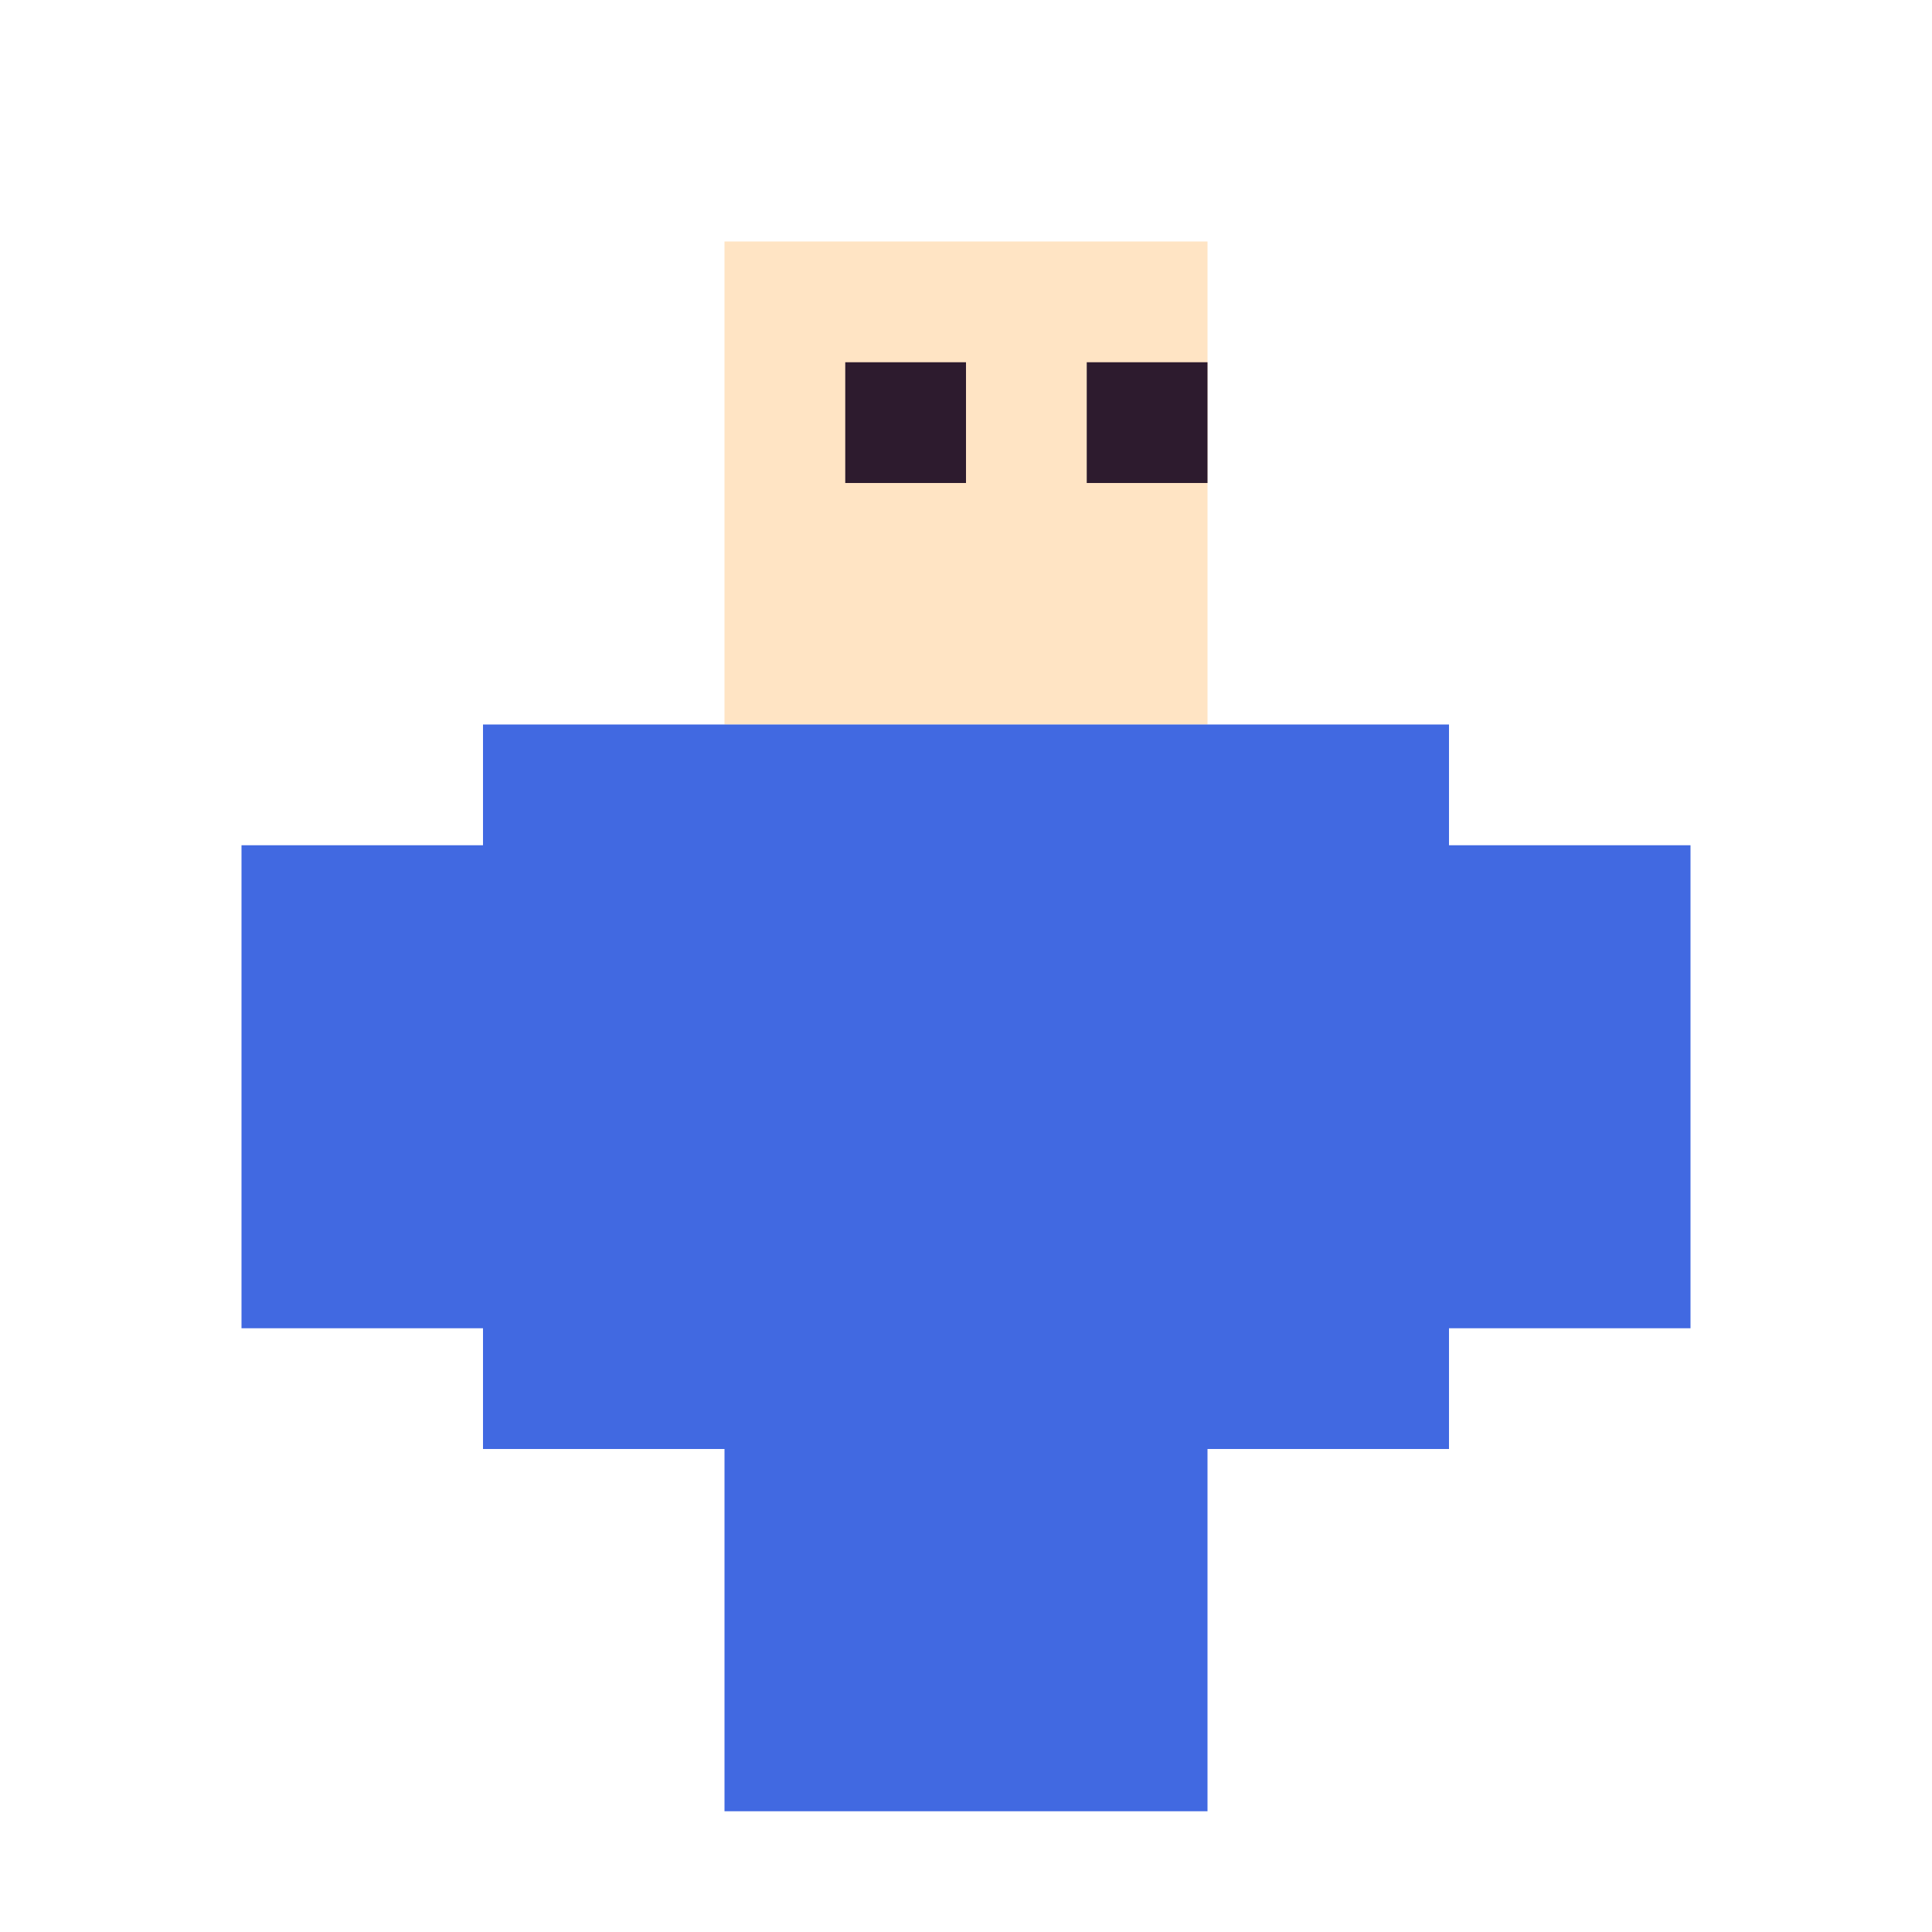
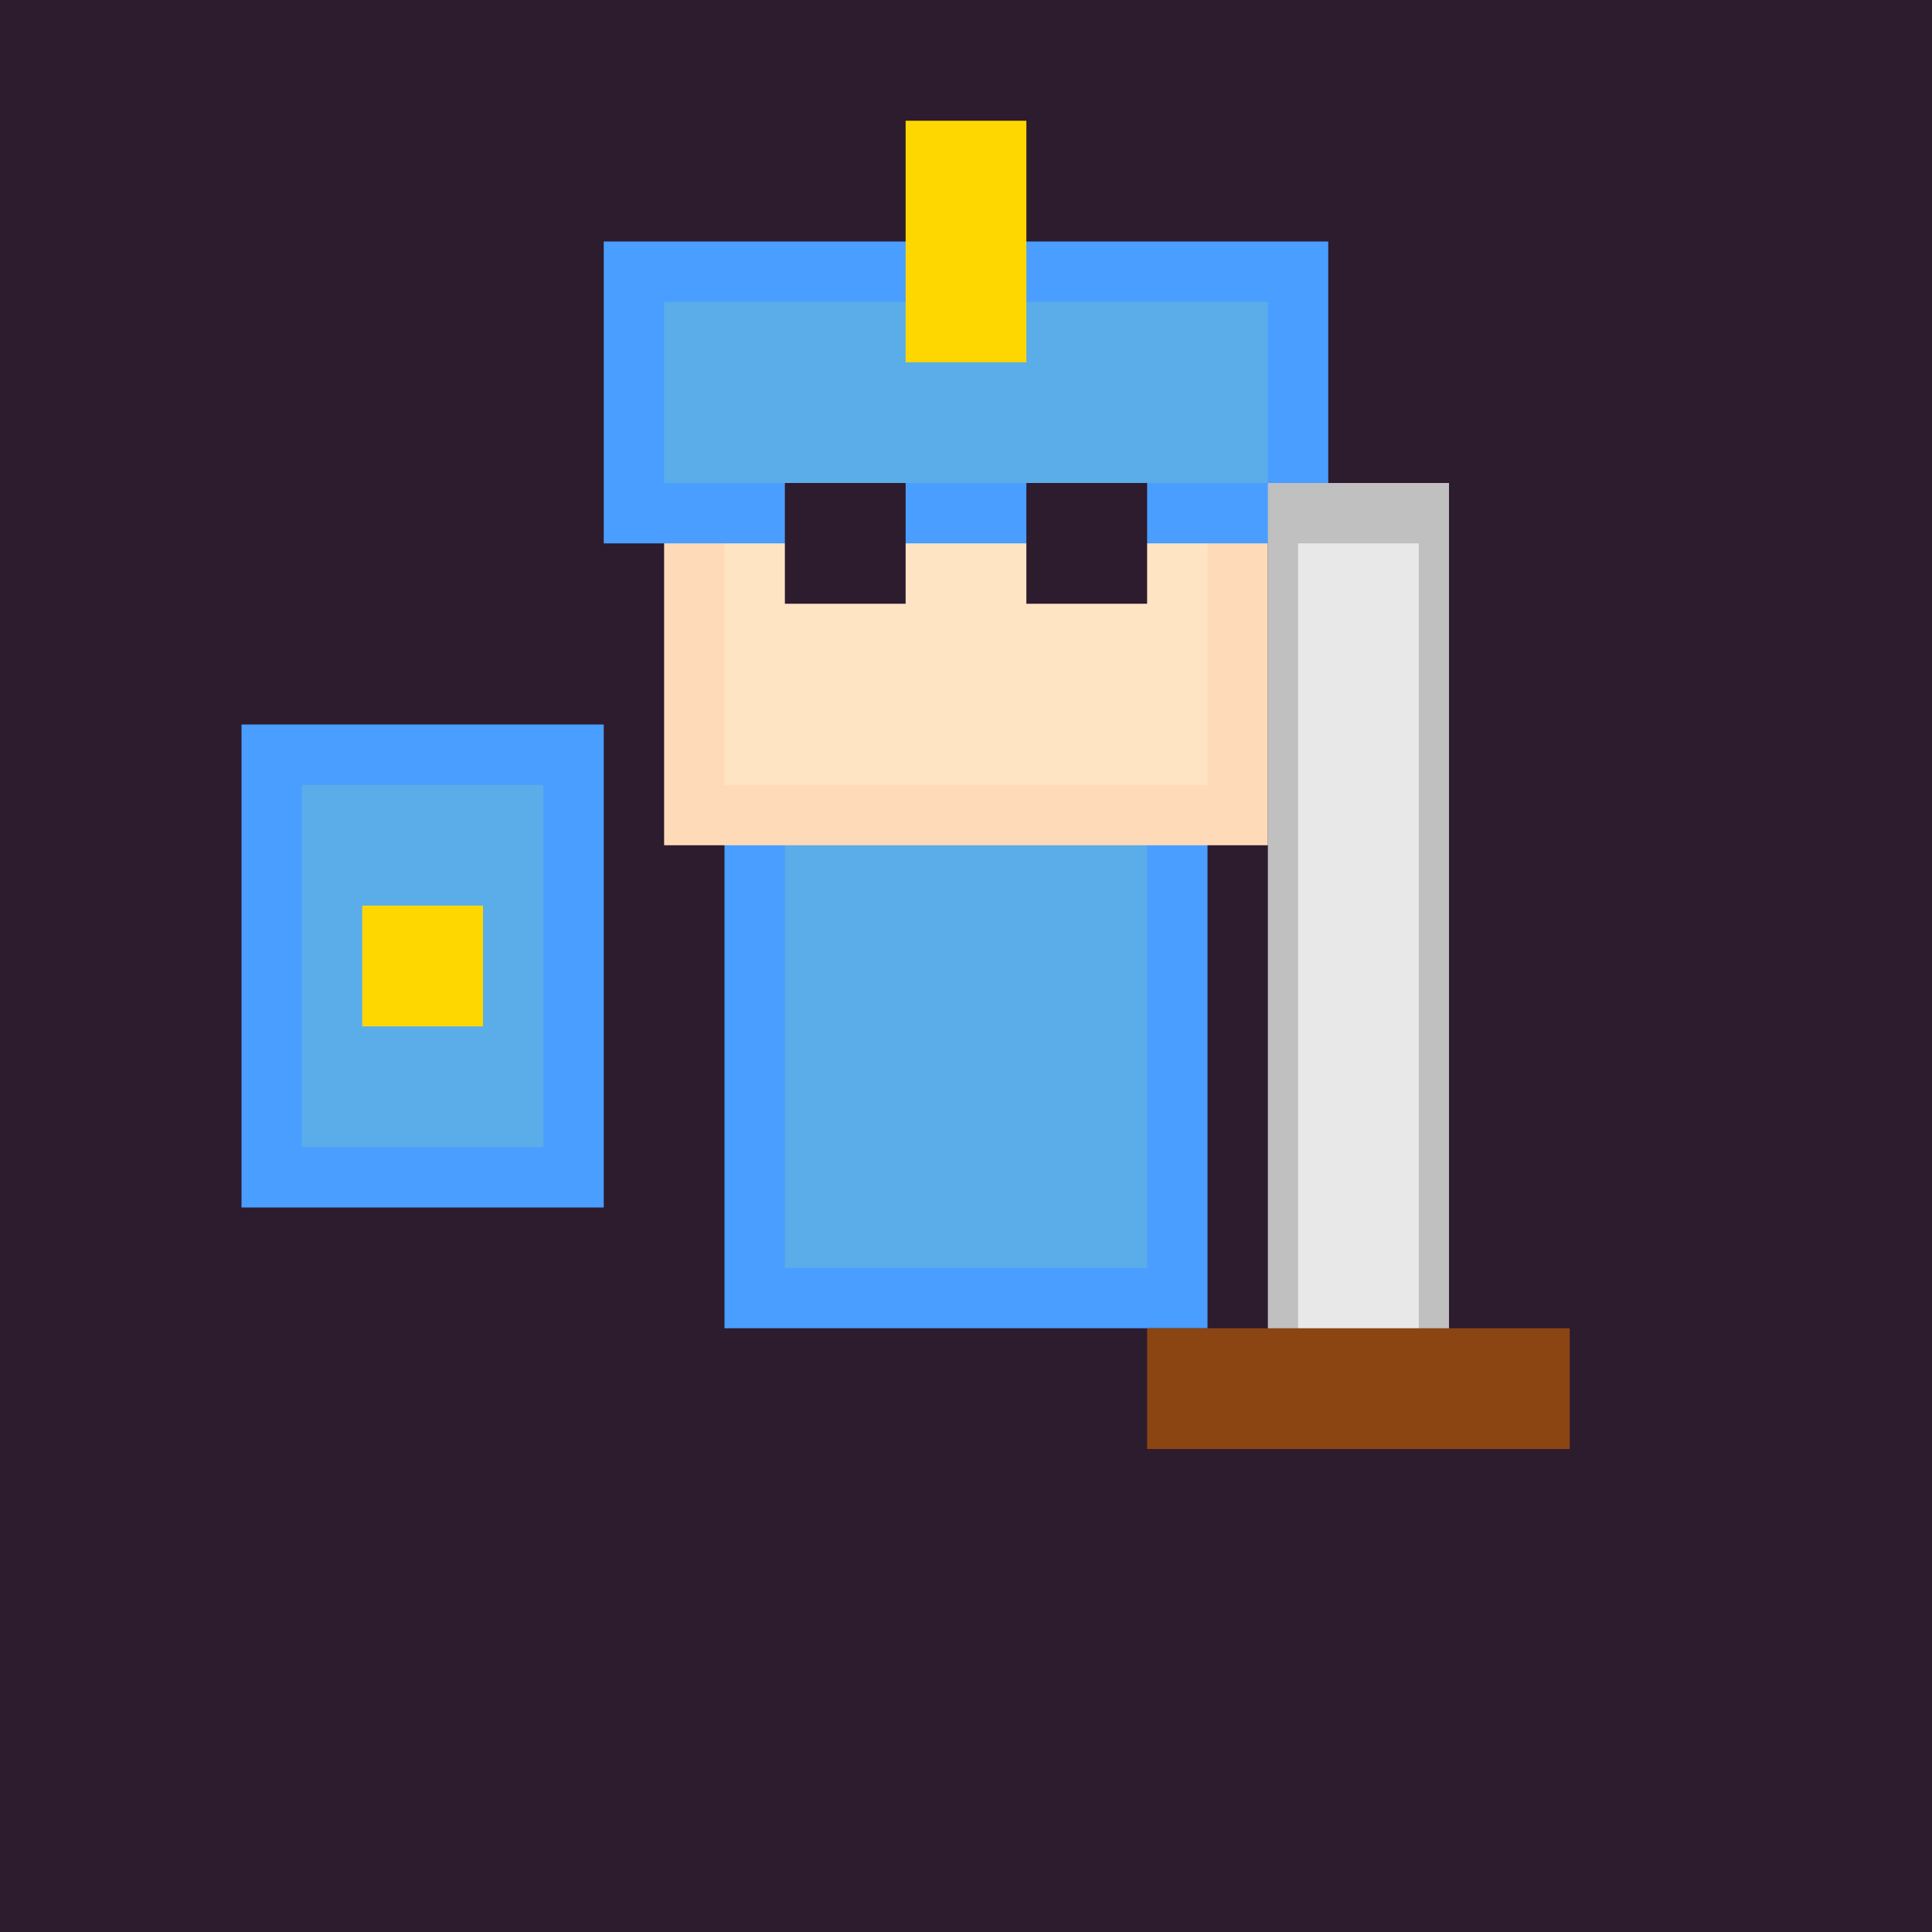
- <svg xmlns="http://www.w3.org/2000/svg" viewBox="0 0 32 32" width="32" height="32">
-   <rect x="12" y="4" width="8" height="8" fill="#FFE4C4" />
-   <rect x="14" y="6" width="2" height="2" fill="#2D1B2E" />
-   <rect x="18" y="6" width="2" height="2" fill="#2D1B2E" />
-   <rect x="8" y="12" width="16" height="12" fill="#4169E1" />
-   <rect x="4" y="14" width="4" height="8" fill="#4169E1" />
-   <rect x="24" y="14" width="4" height="8" fill="#4169E1" />
-   <rect x="12" y="24" width="4" height="6" fill="#4169E1" />
-   <rect x="16" y="24" width="4" height="6" fill="#4169E1" />
+ <svg xmlns="http://www.w3.org/2000/svg" viewBox="0 0 64 64" width="64" height="64">
+   <rect width="64" height="64" fill="#2D1B2E" />
+   <rect x="24" y="24" width="16" height="20" fill="#4A9EFF" />
+   <rect x="26" y="26" width="12" height="16" fill="#5AADE8" />
+   <rect x="22" y="12" width="20" height="16" fill="#FFDAB9" />
+   <rect x="24" y="14" width="16" height="12" fill="#FFE4C4" />
+   <rect x="20" y="8" width="24" height="10" fill="#4A9EFF" />
+   <rect x="22" y="10" width="20" height="6" fill="#5AADE8" />
+   <rect x="30" y="4" width="4" height="8" fill="#FFD700" />
+   <rect x="26" y="16" width="4" height="4" fill="#2D1B2E" />
+   <rect x="34" y="16" width="4" height="4" fill="#2D1B2E" />
+   <rect x="42" y="16" width="6" height="32" fill="#C0C0C0" />
+   <rect x="43" y="18" width="4" height="28" fill="#E8E8E8" />
+   <rect x="38" y="44" width="14" height="4" fill="#8B4513" />
+   <rect x="8" y="24" width="12" height="16" fill="#4A9EFF" />
+   <rect x="10" y="26" width="8" height="12" fill="#5AADE8" />
+   <rect x="12" y="30" width="4" height="4" fill="#FFD700" />
</svg>
